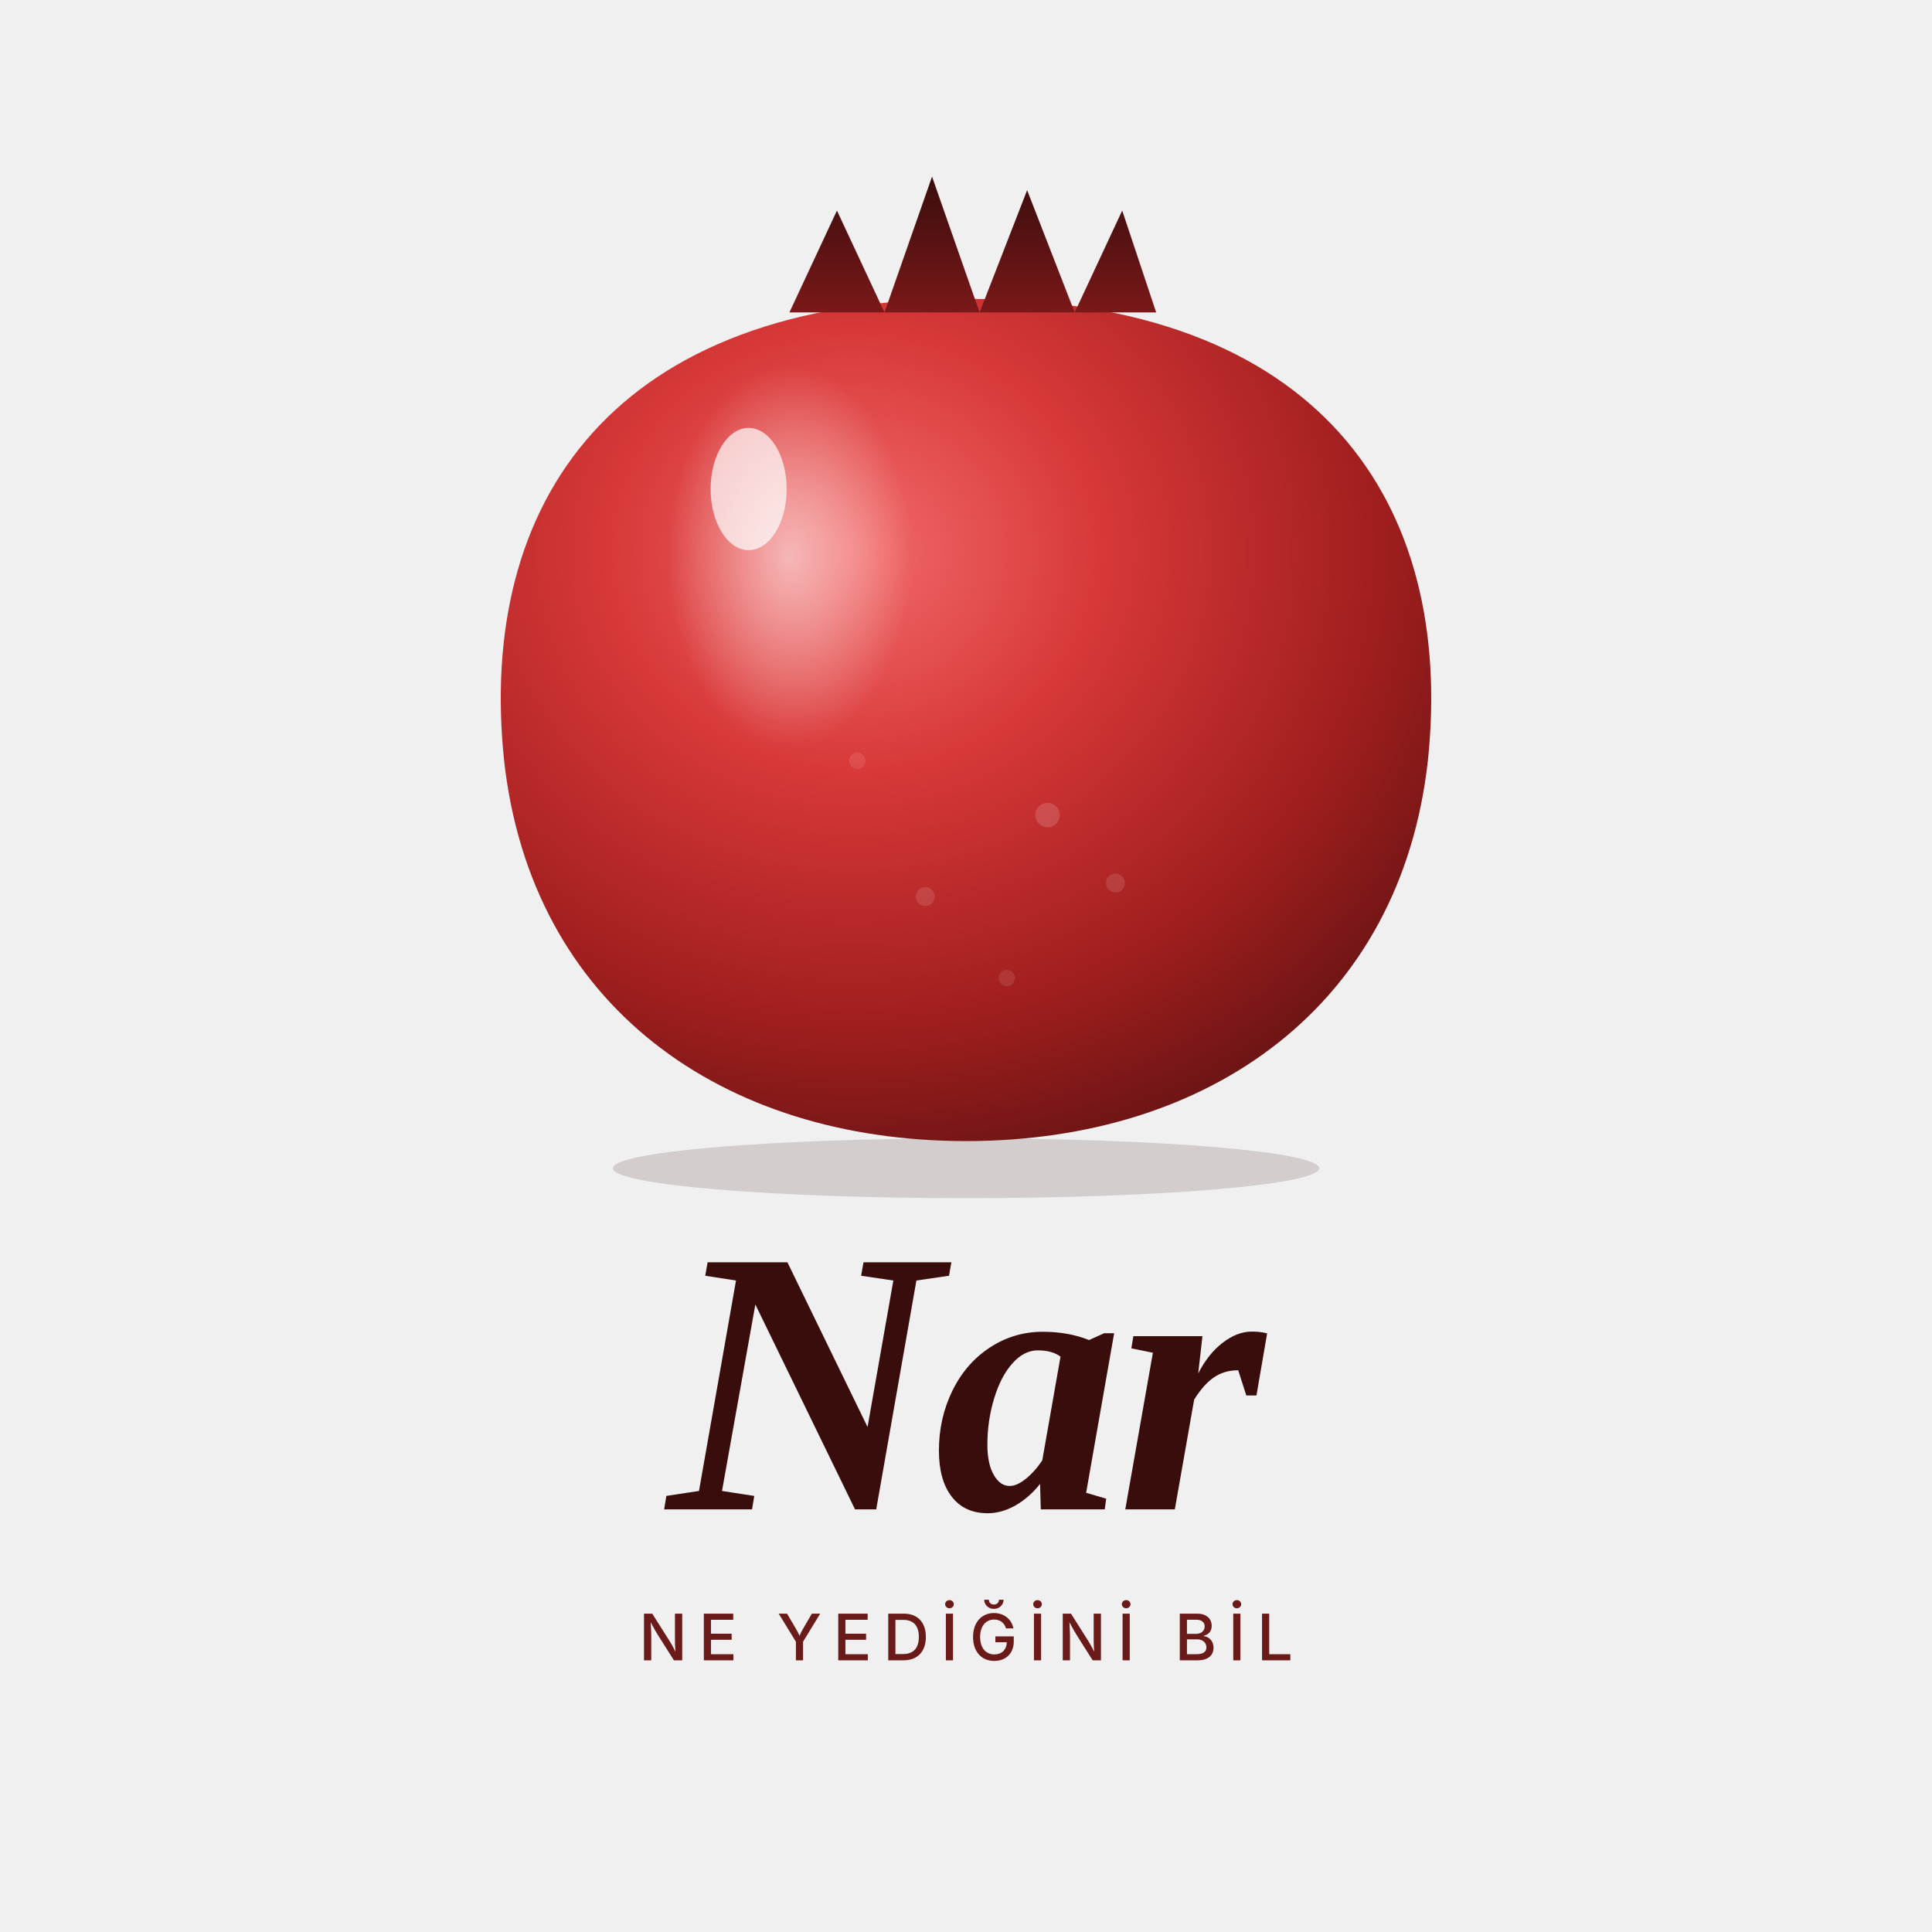
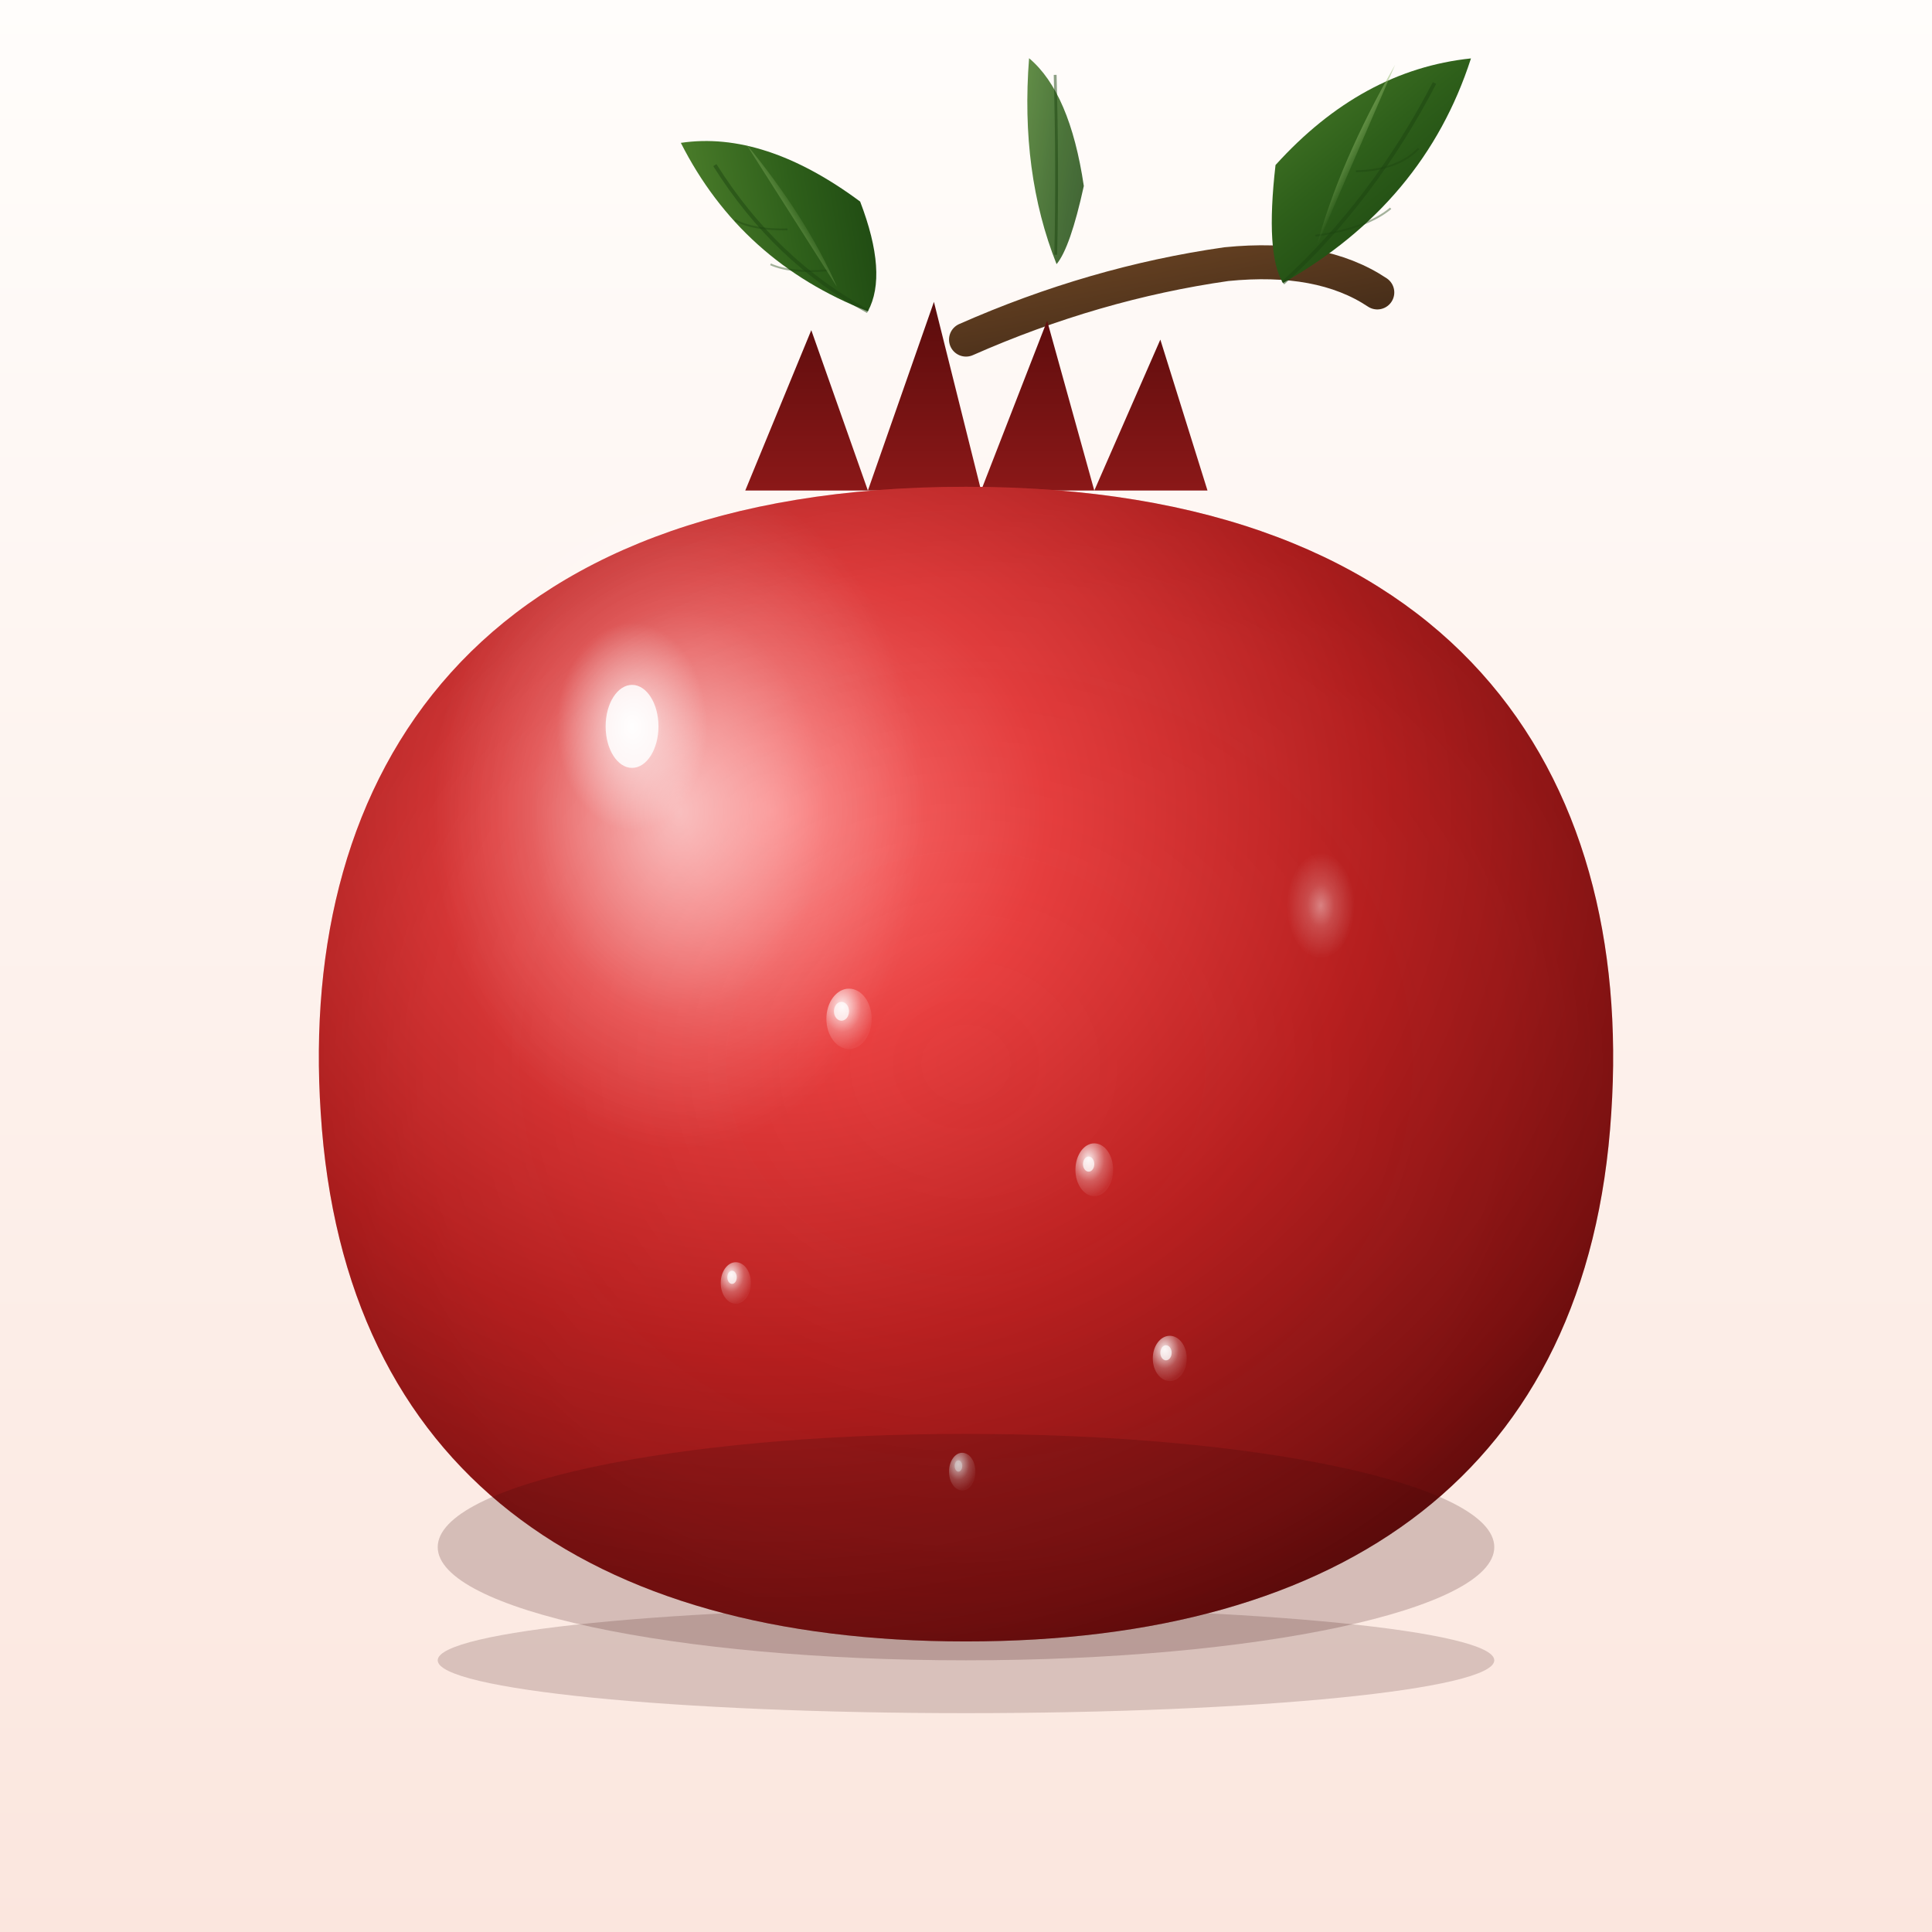
<svg xmlns="http://www.w3.org/2000/svg" viewBox="0 0 1024 1024" width="1024" height="1024">
  <defs>
-     <radialGradient id="body" cx="38%" cy="30%" r="75%">
-       <stop offset="0%" stop-color="#F26B6B" />
-       <stop offset="35%" stop-color="#D83838" />
-       <stop offset="75%" stop-color="#A01E1E" />
-       <stop offset="100%" stop-color="#6B1414" />
+     <linearGradient id="bg" x1="0" y1="0" x2="0" y2="1">
+       <stop offset="0%" stop-color="#FFFDFB" />
+       <stop offset="100%" stop-color="#FBE6DE" />
+     </linearGradient>
+     <radialGradient id="body" cx="35%" cy="28%" r="85%">
+       <stop offset="0%" stop-color="#FF7878" />
+       <stop offset="25%" stop-color="#E84040" />
+       <stop offset="55%" stop-color="#B82020" />
+       <stop offset="85%" stop-color="#7A1010" />
+       <stop offset="100%" stop-color="#4D0808" />
+     </radialGradient>
+     <radialGradient id="texture" cx="50%" cy="50%" r="60%">
+       <stop offset="0%" stop-color="#E82020" stop-opacity="0" />
+       <stop offset="70%" stop-color="#8B1818" stop-opacity="0.12" />
+       <stop offset="100%" stop-color="#4D0808" stop-opacity="0.28" />
+     </radialGradient>
+     <radialGradient id="highlight" cx="50%" cy="50%" r="50%">
+       <stop offset="0%" stop-color="#FFFFFF" stop-opacity="0.6" />
+       <stop offset="60%" stop-color="#FFFFFF" stop-opacity="0.15" />
+       <stop offset="100%" stop-color="#FFFFFF" stop-opacity="0" />
+     </radialGradient>
+     <radialGradient id="shine" cx="50%" cy="50%" r="50%">
+       <stop offset="0%" stop-color="#FFFFFF" stop-opacity="0.95" />
+       <stop offset="40%" stop-color="#FFFFFF" stop-opacity="0.4" />
+       <stop offset="100%" stop-color="#FFFFFF" stop-opacity="0" />
    </radialGradient>
    <linearGradient id="crown" x1="0" y1="0" x2="0" y2="1">
-       <stop offset="0%" stop-color="#3A0D0D" />
-       <stop offset="100%" stop-color="#7A1818" />
+       <stop offset="0%" stop-color="#5A0C0C" />
+       <stop offset="100%" stop-color="#8B1818" />
    </linearGradient>
-     <radialGradient id="shine" cx="50%" cy="50%" r="50%">
-       <stop offset="0%" stop-color="#FFFFFF" stop-opacity="0.55" />
-       <stop offset="100%" stop-color="#FFFFFF" stop-opacity="0" />
+     <linearGradient id="leaf" x1="0" y1="0" x2="1" y2="1">
+       <stop offset="0%" stop-color="#4A7C2A" />
+       <stop offset="50%" stop-color="#2E5F1A" />
+       <stop offset="100%" stop-color="#1B4410" />
+     </linearGradient>
+     <linearGradient id="leafShine" x1="0" y1="0" x2="1" y2="1">
+       <stop offset="0%" stop-color="#8FB86A" stop-opacity="0.6" />
+       <stop offset="100%" stop-color="#8FB86A" stop-opacity="0" />
+     </linearGradient>
+     <linearGradient id="stem" x1="0" y1="0" x2="1" y2="1">
+       <stop offset="0%" stop-color="#6B4423" />
+       <stop offset="100%" stop-color="#3E2817" />
+     </linearGradient>
+     <radialGradient id="drop" cx="35%" cy="30%" r="70%">
+       <stop offset="0%" stop-color="#FFFFFF" stop-opacity="0.9" />
+       <stop offset="60%" stop-color="#FFFFFF" stop-opacity="0.25" />
+       <stop offset="100%" stop-color="#FFFFFF" stop-opacity="0.05" />
    </radialGradient>
  </defs>
-   <g transform="translate(512 360) scale(0.72)">
-     <ellipse cx="0" cy="360" rx="260" ry="22" fill="#3A0D0D" fill-opacity="0.15" />
-     <path d="M 0 -280              C -260 -280 -360 -130 -340 60              C -320 240 -180 340 0 340              C 180 340 320 240 340 60              C 360 -130 260 -280 0 -280 Z" fill="url(#body)" />
-     <path d="M -130 -270              L -95 -345              L -60 -270              L -25 -370              L 10 -270              L 45 -360              L 80 -270              L 115 -345              L 140 -270 Z" fill="url(#crown)" />
-     <ellipse cx="-130" cy="-90" rx="90" ry="140" fill="url(#shine)" />
-     <ellipse cx="-160" cy="-140" rx="28" ry="45" fill="#FFFFFF" fill-opacity="0.7" />
-     <circle cx="60" cy="100" r="9" fill="#FFFFFF" fill-opacity="0.15" />
-     <circle cx="-30" cy="160" r="7" fill="#FFFFFF" fill-opacity="0.12" />
-     <circle cx="110" cy="150" r="7" fill="#FFFFFF" fill-opacity="0.12" />
-     <circle cx="30" cy="220" r="6" fill="#FFFFFF" fill-opacity="0.10" />
-     <circle cx="-80" cy="60" r="6" fill="#FFFFFF" fill-opacity="0.10" />
+   <rect width="1024" height="1024" fill="url(#bg)" />
+   <ellipse cx="512" cy="880" rx="280" ry="28" fill="#3A0D0D" fill-opacity="0.18" />
+   <path d="M 512 180 Q 580 150, 650 140 Q 700 135, 730 155" stroke="url(#stem)" stroke-width="18" stroke-linecap="round" fill="none" />
+   <g transform="translate(460 165) rotate(-35)">
+     <path d="M 0 0 Q -40 -60, -30 -130 Q 10 -110, 30 -50 Q 20 -10, 0 0 Z" fill="url(#leaf)" />
+     <path d="M 0 0 Q -25 -50, -22 -110" stroke="#1B4410" stroke-width="2" fill="none" opacity="0.5" />
+     <path d="M -5 -30 Q -22 -40, -28 -50" stroke="#1B4410" stroke-width="1" fill="none" opacity="0.4" />
+     <path d="M -10 -60 Q -25 -70, -30 -80" stroke="#1B4410" stroke-width="1" fill="none" opacity="0.4" />
+     <path d="M -6 -20 Q 2 -60, -2 -110" fill="url(#leafShine)" />
  </g>
-   <text x="512" y="800" text-anchor="middle" font-family="Playfair Display, Georgia, 'Times New Roman', serif" font-style="italic" font-weight="900" font-size="200" fill="#3A0D0D" letter-spacing="-3">Nar</text>
-   <text x="512" y="880" text-anchor="middle" font-family="Inter, -apple-system, Helvetica, Arial, sans-serif" font-weight="500" font-size="34" fill="#6B1A1A" letter-spacing="6">NE YEDİĞİNİ BİL</text>
+   <g transform="translate(680 150) rotate(25)">
+     <path d="M 0 0 Q 50 -70, 40 -150 Q -10 -120, -30 -55 Q -15 -10, 0 0 Z" fill="url(#leaf)" />
+     <path d="M 0 0 Q 25 -60, 28 -130" stroke="#1B4410" stroke-width="2" fill="none" opacity="0.5" />
+     <path d="M 5 -30 Q 28 -45, 35 -60" stroke="#1B4410" stroke-width="1" fill="none" opacity="0.4" />
+     <path d="M 10 -70 Q 30 -80, 35 -95" stroke="#1B4410" stroke-width="1" fill="none" opacity="0.4" />
+     <path d="M 8 -25 Q 0 -70, 5 -130" fill="url(#leafShine)" />
+   </g>
+   <g transform="translate(560 140) rotate(-5)">
+     <path d="M 0 0 Q -15 -50, -5 -110 Q 15 -90, 18 -40 Q 8 -8, 0 0 Z" fill="url(#leaf)" opacity="0.85" />
+     <path d="M 0 -5 Q 5 -50, 8 -100" stroke="#1B4410" stroke-width="1.5" fill="none" opacity="0.5" />
+   </g>
+   <path d="M 395 260            L 430 175            L 460 260            L 495 160            L 520 260            L 555 170            L 580 260            L 615 180            L 640 260 Z" fill="url(#crown)" />
+   <path d="M 512 258            C 252 258, 158 410, 170 590            C 182 780, 312 870, 512 870            C 712 870, 842 780, 854 590            C 866 410, 772 258, 512 258 Z" fill="url(#body)" />
+   <path d="M 512 258            C 252 258, 158 410, 170 590            C 182 780, 312 870, 512 870            C 712 870, 842 780, 854 590            C 866 410, 772 258, 512 258 Z" fill="url(#texture)" />
+   <ellipse cx="360" cy="430" rx="130" ry="180" fill="url(#highlight)" />
+   <ellipse cx="335" cy="385" rx="40" ry="55" fill="url(#shine)" />
+   <ellipse cx="335" cy="385" rx="14" ry="22" fill="#FFFFFF" fill-opacity="0.85" />
+   <ellipse cx="700" cy="480" rx="18" ry="28" fill="url(#shine)" opacity="0.45" />
+   <ellipse cx="450" cy="540" rx="12" ry="16" fill="url(#drop)" />
+   <ellipse cx="446" cy="536" rx="4" ry="5" fill="#FFFFFF" fill-opacity="0.7" />
+   <ellipse cx="580" cy="620" rx="10" ry="14" fill="url(#drop)" />
+   <ellipse cx="577" cy="617" rx="3" ry="4" fill="#FFFFFF" fill-opacity="0.7" />
+   <ellipse cx="620" cy="720" rx="9" ry="12" fill="url(#drop)" />
+   <ellipse cx="618" cy="717" rx="3" ry="4" fill="#FFFFFF" fill-opacity="0.7" />
+   <ellipse cx="390" cy="680" rx="8" ry="11" fill="url(#drop)" />
+   <ellipse cx="388" cy="677" rx="2.5" ry="3.5" fill="#FFFFFF" fill-opacity="0.7" />
+   <ellipse cx="510" cy="780" rx="7" ry="10" fill="url(#drop)" />
+   <ellipse cx="508" cy="777" rx="2" ry="3" fill="#FFFFFF" fill-opacity="0.6" />
+   <ellipse cx="512" cy="820" rx="280" ry="60" fill="#3A0808" fill-opacity="0.2" />
</svg>
